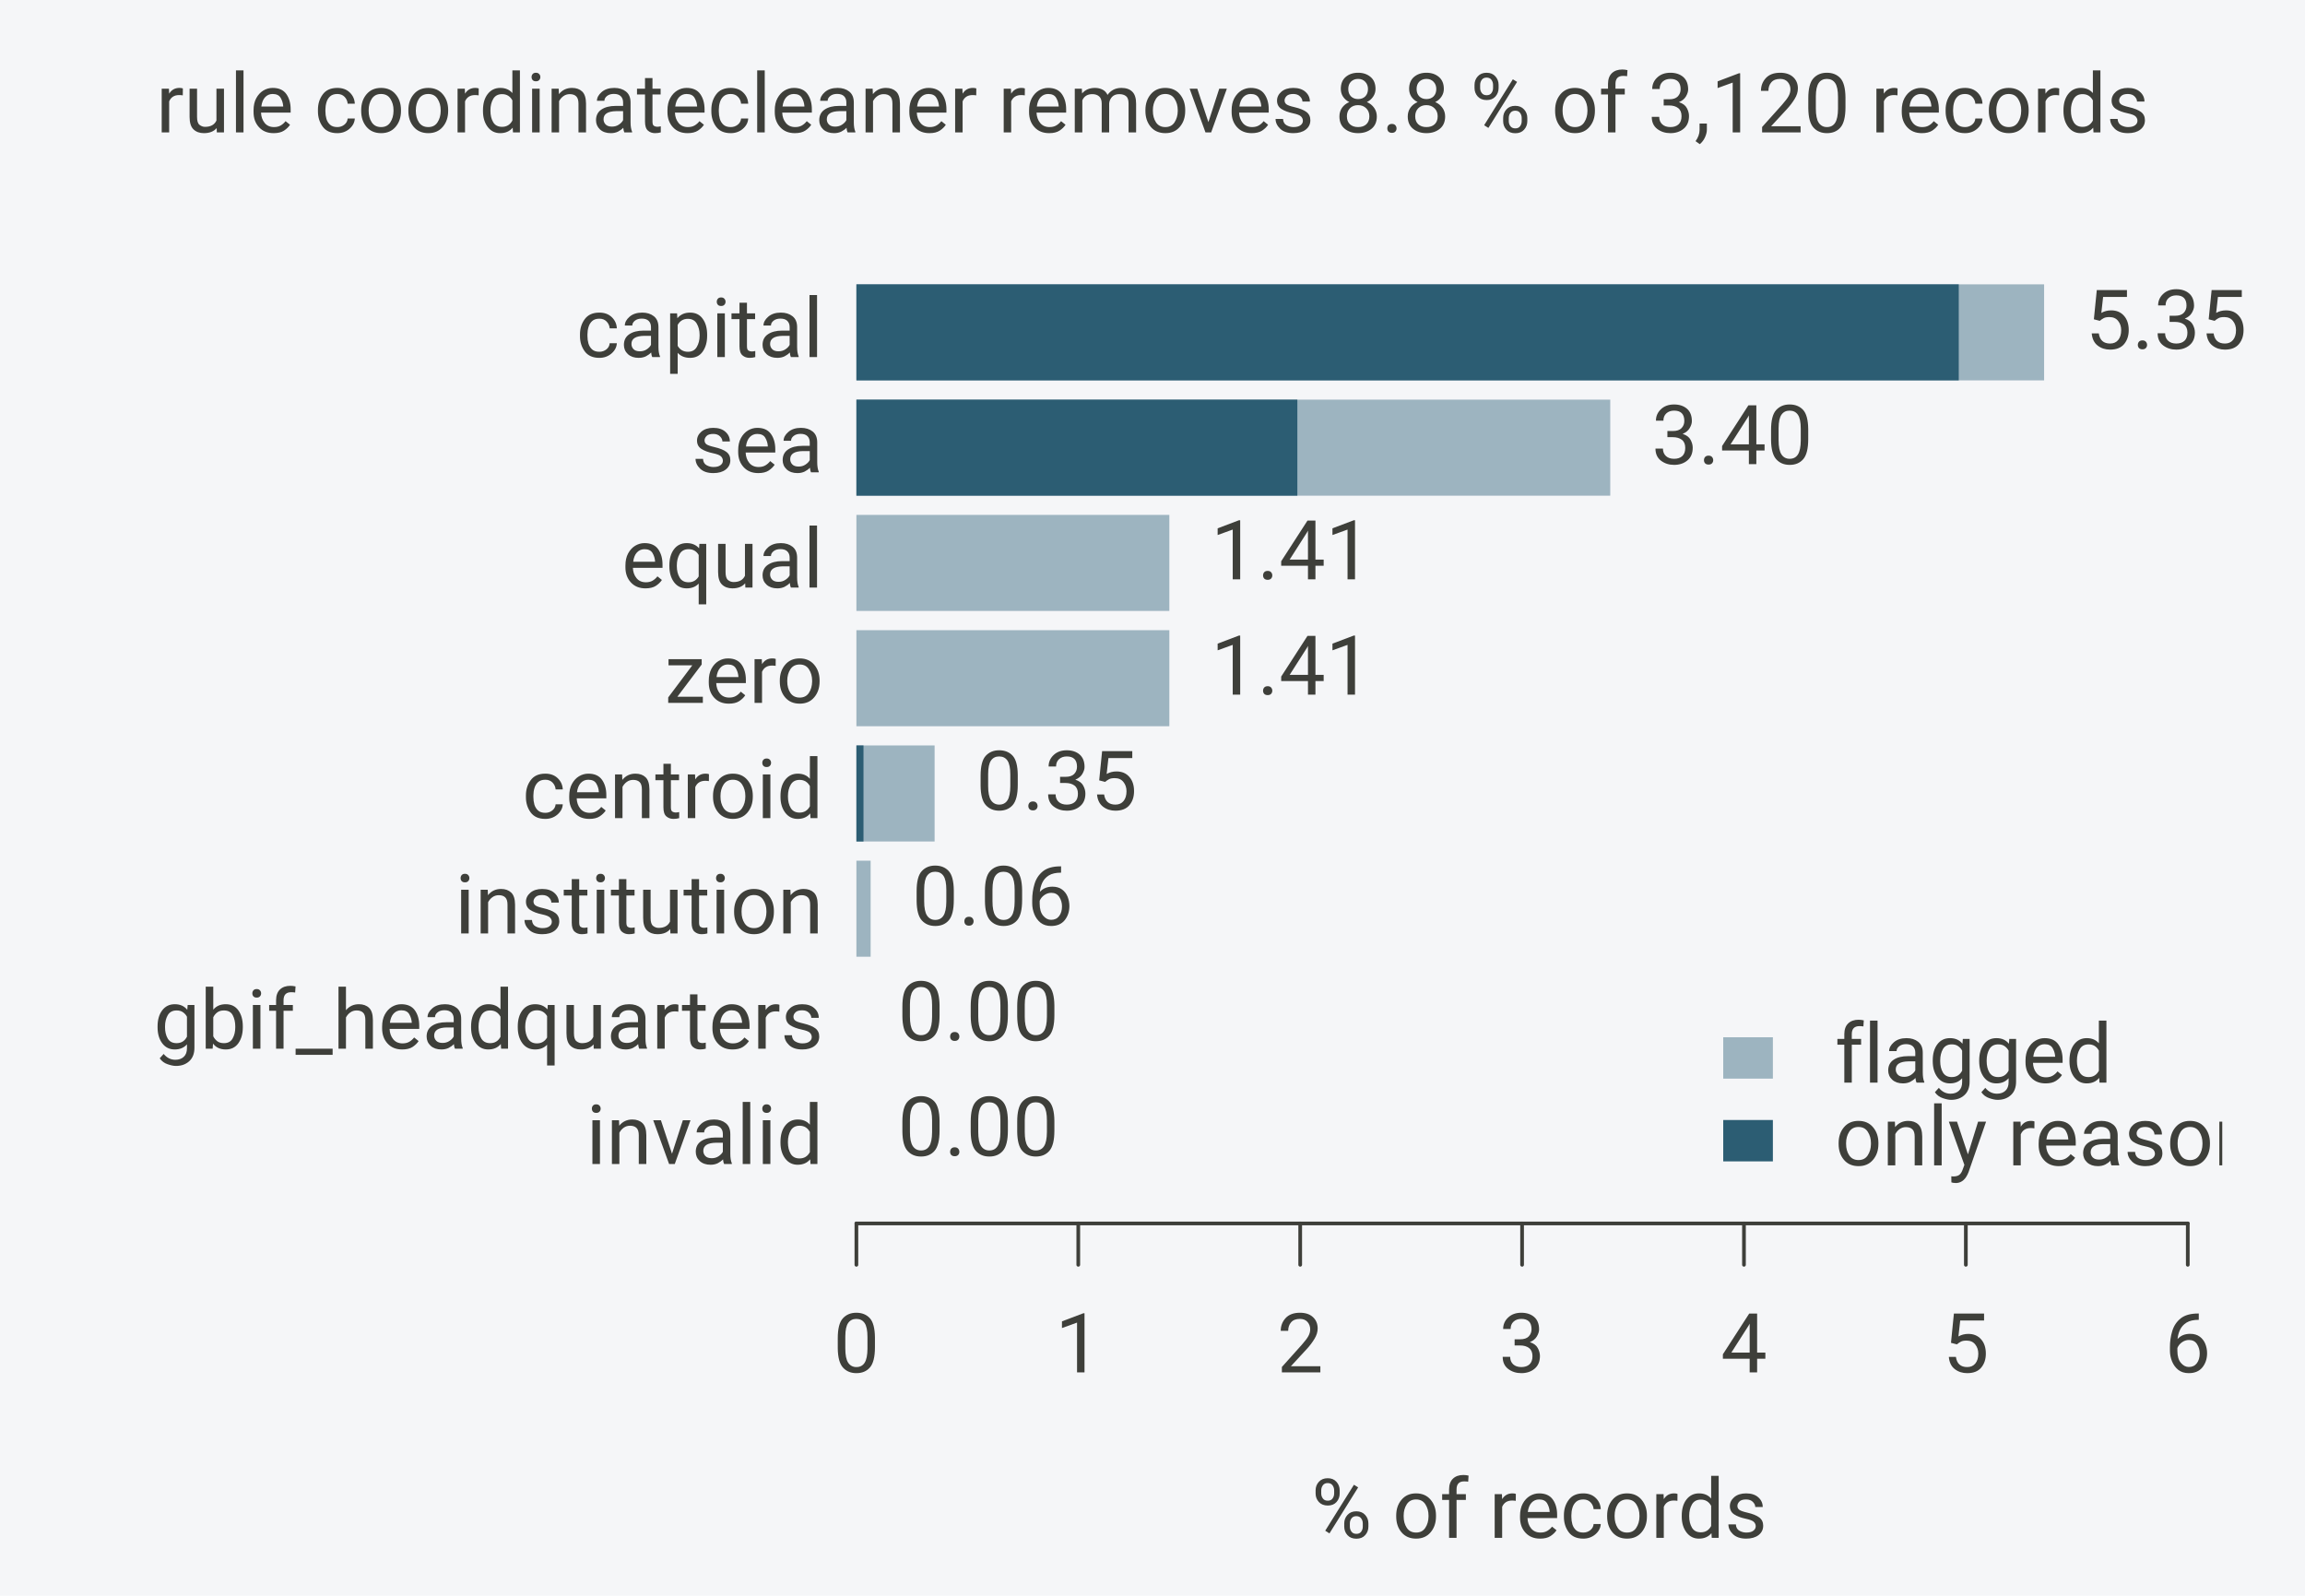
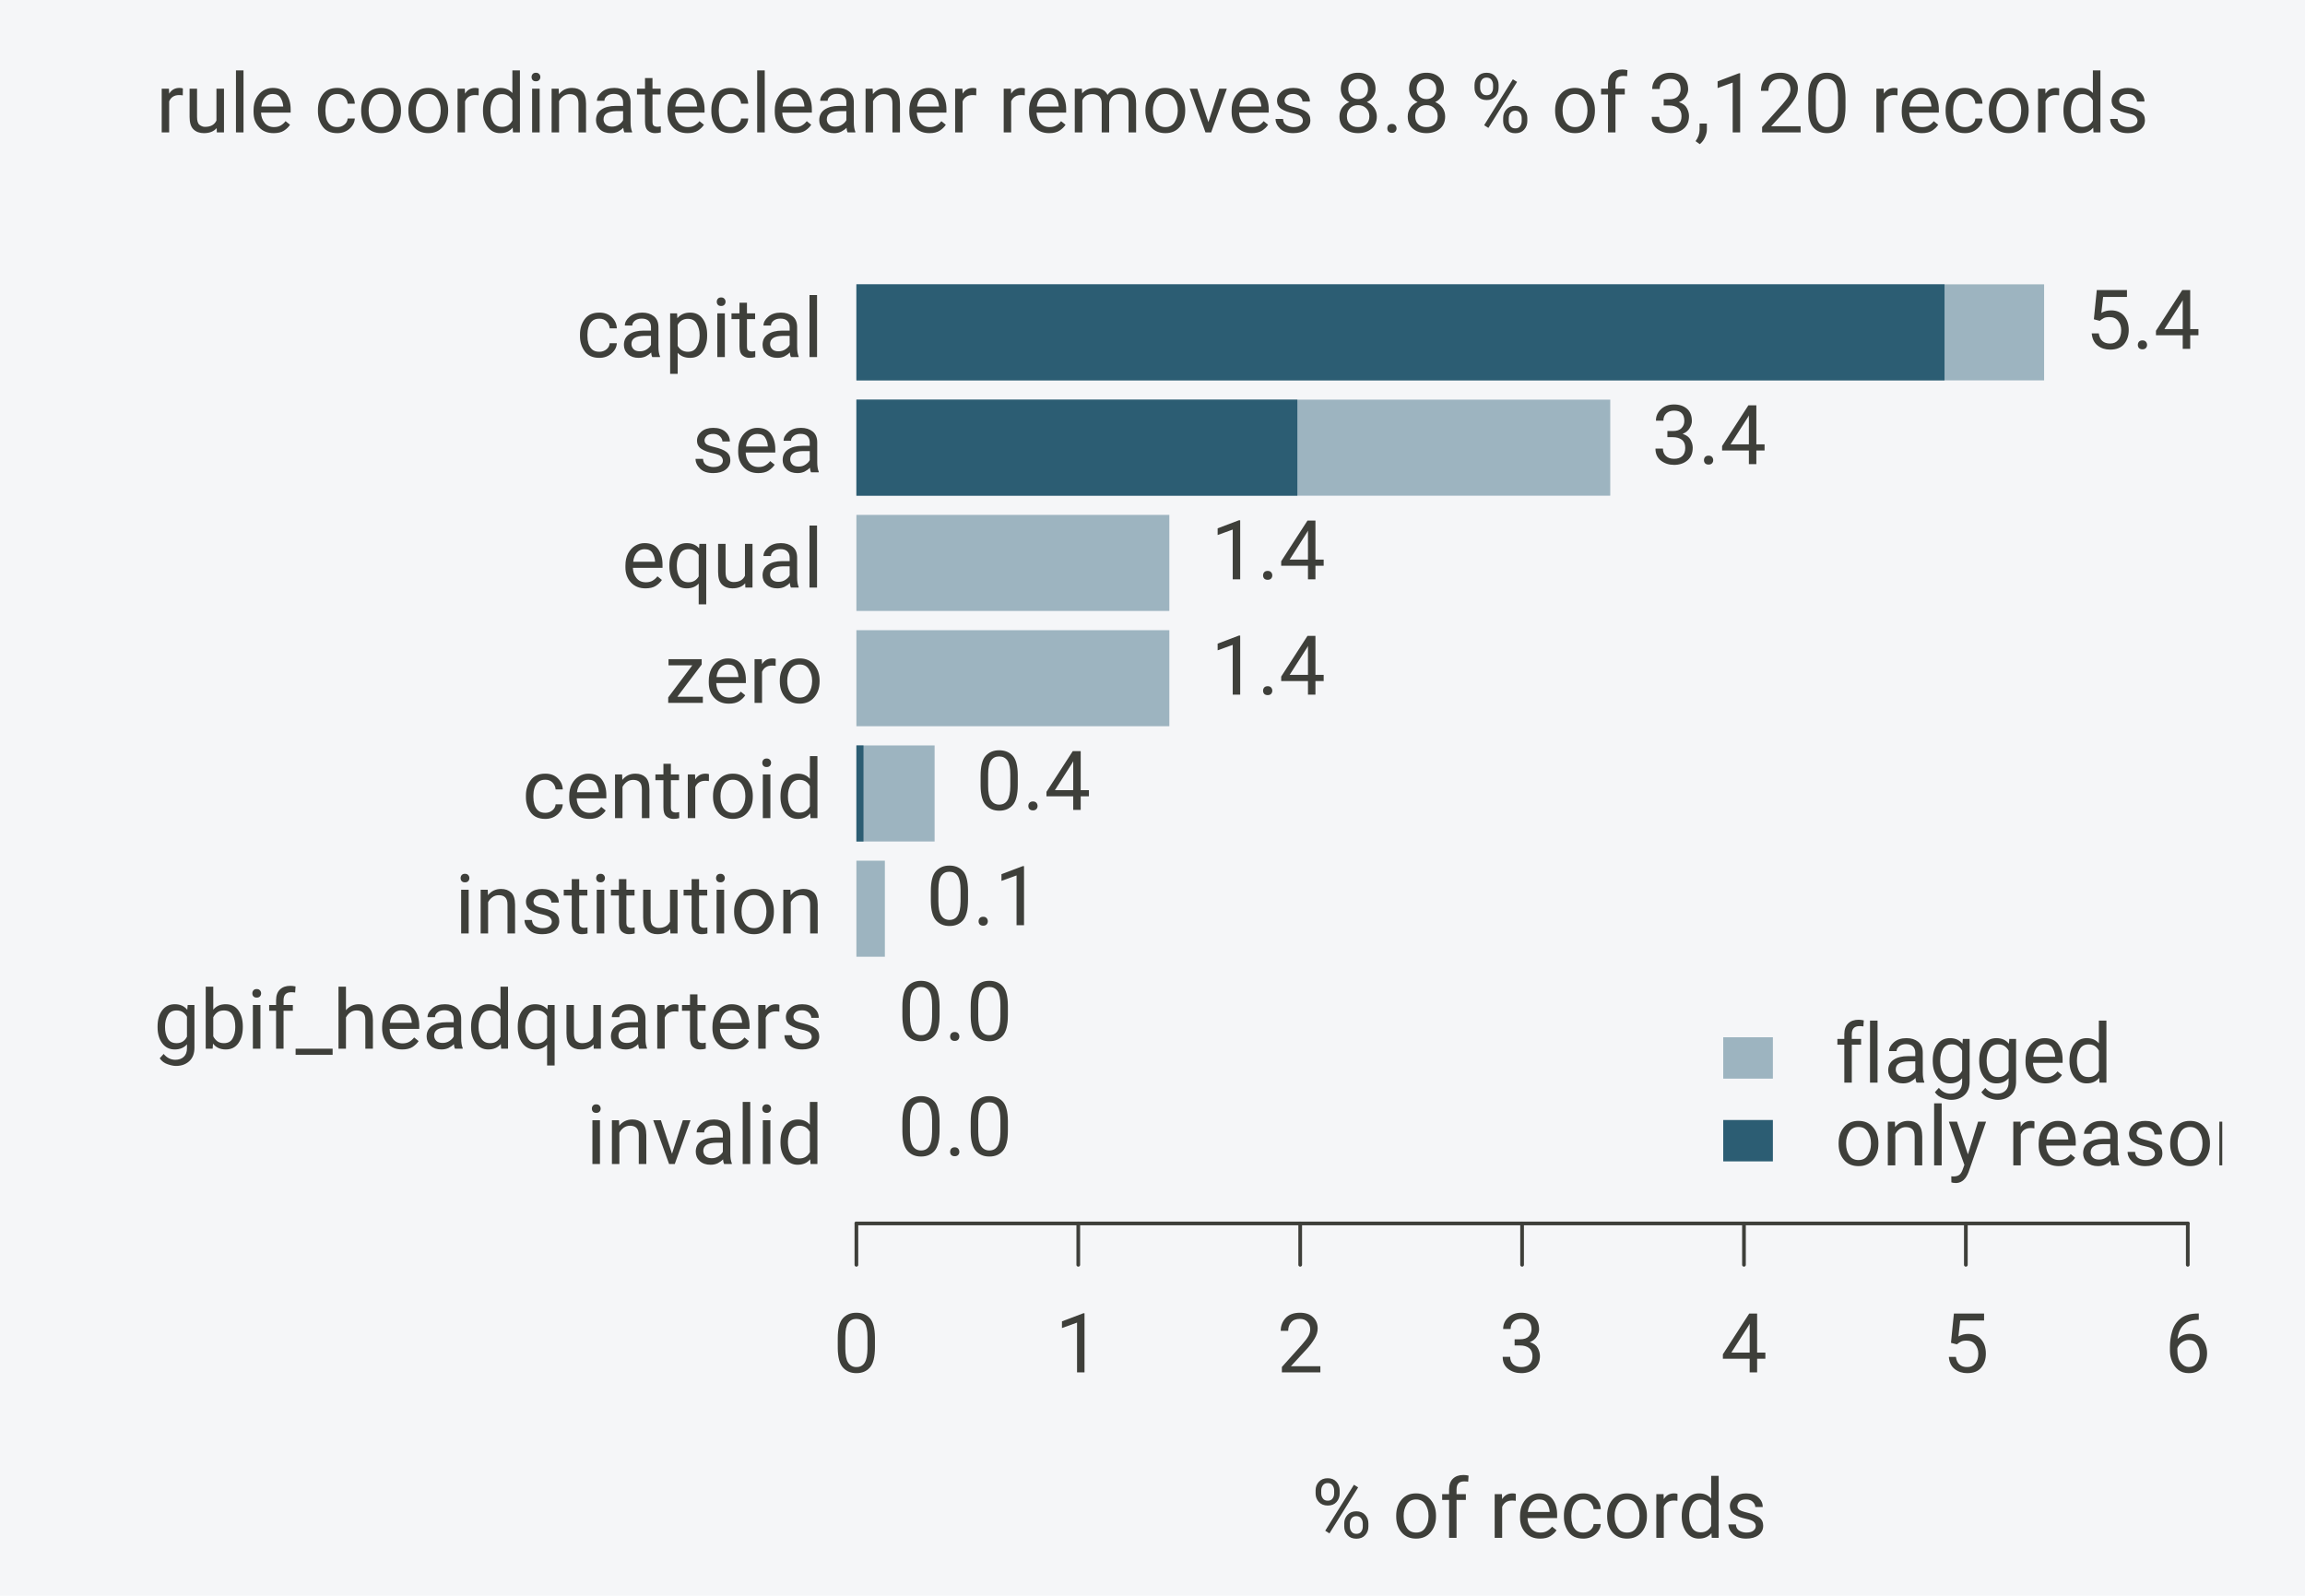
<svg xmlns="http://www.w3.org/2000/svg" width="468.00pt" height="324.00pt" viewBox="0 0 468.00 324.00">
  <g class="svglite">
    <defs>
      <style type="text/css">
    /* theme-aware-processed */
    .svglite line, .svglite polyline, .svglite polygon, .svglite path, .svglite circle {
      fill: none;
      stroke: #3E3F3A;
      stroke-linecap: round;
      stroke-linejoin: round;
      stroke-miterlimit: 10.00;
    }
    .svglite &gt; g &gt; rect {
      fill: none;
      stroke: #3E3F3A;
      stroke-linecap: round;
      stroke-linejoin: round;
      stroke-miterlimit: 10.00;
    }
    .svglite text {
      white-space: pre;
      fill: #3E3F3A;
    }
    .svglite g.glyphgroup path {
      fill: inherit;
      stroke: none;
    }
  </style>
    </defs>
    <rect class="svg-bg" width="100%" height="100%" style="stroke: none; fill: #F5F6F8;" />
    <defs>
      <clipPath id="cpMC4wMHw0NjguMDB8MC4wMHwzMjQuMDA=">
        <rect x="0.00" y="0.00" width="468.00" height="324.00" />
      </clipPath>
    </defs>
    <g clip-path="url(#cpMC4wMHw0NjguMDB8MC4wMHwzMjQuMDA=)">
      <rect x="173.88" y="221.56" width="0.00" height="19.50" style="stroke-width: 0.75; stroke: none; fill: #9DB4C0;" />
      <rect x="173.88" y="198.16" width="0.00" height="19.50" style="stroke-width: 0.75; stroke: none; fill: #9DB4C0;" />
-       <rect x="173.88" y="174.75" width="2.89" height="19.50" style="stroke-width: 0.75; stroke: none; fill: #9DB4C0;" />
+       <rect x="173.88" y="174.75" width="5.78" height="19.50" style="stroke-width: 0.75; stroke: none; fill: #9DB4C0;" />
      <rect x="173.88" y="151.35" width="15.88" height="19.50" style="stroke-width: 0.75; stroke: none; fill: #9DB4C0;" />
      <rect x="173.88" y="127.95" width="63.54" height="19.50" style="stroke-width: 0.75; stroke: none; fill: #9DB4C0;" />
      <rect x="173.88" y="104.54" width="63.54" height="19.50" style="stroke-width: 0.75; stroke: none; fill: #9DB4C0;" />
      <rect x="173.88" y="81.14" width="153.06" height="19.50" style="stroke-width: 0.75; stroke: none; fill: #9DB4C0;" />
      <rect x="173.88" y="57.73" width="241.15" height="19.50" style="stroke-width: 0.75; stroke: none; fill: #9DB4C0;" />
      <text x="312.54" y="312.24" text-anchor="middle" style="font-size: 1.4em; font-family: &quot;Roboto&quot;, -apple-system, BlinkMacSystemFont, &quot;Segoe UI&quot;, system-ui, sans-serif;">% of records</text>
      <line x1="173.88" y1="248.40" x2="444.20" y2="248.40" style="stroke-width: 0.75;" />
      <line x1="173.88" y1="248.40" x2="173.88" y2="256.80" style="stroke-width: 0.75;" />
      <line x1="218.93" y1="248.40" x2="218.93" y2="256.80" style="stroke-width: 0.75;" />
      <line x1="263.99" y1="248.40" x2="263.99" y2="256.80" style="stroke-width: 0.75;" />
      <line x1="309.04" y1="248.40" x2="309.04" y2="256.80" style="stroke-width: 0.75;" />
      <line x1="354.09" y1="248.40" x2="354.09" y2="256.80" style="stroke-width: 0.75;" />
      <line x1="399.14" y1="248.40" x2="399.14" y2="256.80" style="stroke-width: 0.75;" />
      <line x1="444.20" y1="248.40" x2="444.20" y2="256.80" style="stroke-width: 0.75;" />
      <text x="173.88" y="278.64" text-anchor="middle" style="font-size: 1.4em; font-family: &quot;Roboto&quot;, -apple-system, BlinkMacSystemFont, &quot;Segoe UI&quot;, system-ui, sans-serif;">0</text>
      <text x="218.93" y="278.64" text-anchor="middle" style="font-size: 1.4em; font-family: &quot;Roboto&quot;, -apple-system, BlinkMacSystemFont, &quot;Segoe UI&quot;, system-ui, sans-serif;">1</text>
      <text x="263.99" y="278.64" text-anchor="middle" style="font-size: 1.4em; font-family: &quot;Roboto&quot;, -apple-system, BlinkMacSystemFont, &quot;Segoe UI&quot;, system-ui, sans-serif;">2</text>
      <text x="309.04" y="278.64" text-anchor="middle" style="font-size: 1.4em; font-family: &quot;Roboto&quot;, -apple-system, BlinkMacSystemFont, &quot;Segoe UI&quot;, system-ui, sans-serif;">3</text>
      <text x="354.09" y="278.64" text-anchor="middle" style="font-size: 1.4em; font-family: &quot;Roboto&quot;, -apple-system, BlinkMacSystemFont, &quot;Segoe UI&quot;, system-ui, sans-serif;">4</text>
      <text x="399.14" y="278.64" text-anchor="middle" style="font-size: 1.4em; font-family: &quot;Roboto&quot;, -apple-system, BlinkMacSystemFont, &quot;Segoe UI&quot;, system-ui, sans-serif;">5</text>
      <text x="444.20" y="278.64" text-anchor="middle" style="font-size: 1.4em; font-family: &quot;Roboto&quot;, -apple-system, BlinkMacSystemFont, &quot;Segoe UI&quot;, system-ui, sans-serif;">6</text>
      <rect x="173.88" y="221.56" width="0.00" height="19.50" style="stroke-width: 0.75; stroke: none; fill: #2C5D73;" />
      <rect x="173.88" y="198.16" width="0.00" height="19.50" style="stroke-width: 0.75; stroke: none; fill: #2C5D73;" />
      <rect x="173.88" y="174.75" width="0.00" height="19.50" style="stroke-width: 0.75; stroke: none; fill: #2C5D73;" />
      <rect x="173.88" y="151.35" width="1.44" height="19.50" style="stroke-width: 0.75; stroke: none; fill: #2C5D73;" />
      <rect x="173.88" y="127.95" width="0.00" height="19.50" style="stroke-width: 0.75; stroke: none; fill: #2C5D73;" />
      <rect x="173.88" y="104.54" width="0.00" height="19.50" style="stroke-width: 0.75; stroke: none; fill: #2C5D73;" />
      <rect x="173.88" y="81.14" width="89.53" height="19.50" style="stroke-width: 0.75; stroke: none; fill: #2C5D73;" />
-       <rect x="173.88" y="57.73" width="223.82" height="19.50" style="stroke-width: 0.75; stroke: none; fill: #2C5D73;" />
+       <rect x="173.88" y="57.73" width="220.93" height="19.50" style="stroke-width: 0.75; stroke: none; fill: #2C5D73;" />
      <text x="167.16" y="236.33" text-anchor="end" style="font-size: 1.4em; font-family: &quot;Roboto&quot;, -apple-system, BlinkMacSystemFont, &quot;Segoe UI&quot;, system-ui, sans-serif;">invalid</text>
      <text x="167.16" y="212.92" text-anchor="end" style="font-size: 1.4em; font-family: &quot;Roboto&quot;, -apple-system, BlinkMacSystemFont, &quot;Segoe UI&quot;, system-ui, sans-serif;">gbif_headquarters</text>
      <text x="167.16" y="189.52" text-anchor="end" style="font-size: 1.4em; font-family: &quot;Roboto&quot;, -apple-system, BlinkMacSystemFont, &quot;Segoe UI&quot;, system-ui, sans-serif;">institution</text>
      <text x="167.16" y="166.11" text-anchor="end" style="font-size: 1.4em; font-family: &quot;Roboto&quot;, -apple-system, BlinkMacSystemFont, &quot;Segoe UI&quot;, system-ui, sans-serif;">centroid</text>
      <text x="167.16" y="142.71" text-anchor="end" style="font-size: 1.4em; font-family: &quot;Roboto&quot;, -apple-system, BlinkMacSystemFont, &quot;Segoe UI&quot;, system-ui, sans-serif;">zero</text>
      <text x="167.16" y="119.30" text-anchor="end" style="font-size: 1.4em; font-family: &quot;Roboto&quot;, -apple-system, BlinkMacSystemFont, &quot;Segoe UI&quot;, system-ui, sans-serif;">equal</text>
      <text x="167.16" y="95.90" text-anchor="end" style="font-size: 1.4em; font-family: &quot;Roboto&quot;, -apple-system, BlinkMacSystemFont, &quot;Segoe UI&quot;, system-ui, sans-serif;">sea</text>
      <text x="167.16" y="72.50" text-anchor="end" style="font-size: 1.4em; font-family: &quot;Roboto&quot;, -apple-system, BlinkMacSystemFont, &quot;Segoe UI&quot;, system-ui, sans-serif;">capital</text>
-       <text x="182.28" y="234.66" style="font-size: 1.4em; font-family: &quot;Roboto&quot;, -apple-system, BlinkMacSystemFont, &quot;Segoe UI&quot;, system-ui, sans-serif;">0.00</text>
-       <text x="182.28" y="211.25" style="font-size: 1.4em; font-family: &quot;Roboto&quot;, -apple-system, BlinkMacSystemFont, &quot;Segoe UI&quot;, system-ui, sans-serif;">0.00</text>
-       <text x="185.17" y="187.85" style="font-size: 1.4em; font-family: &quot;Roboto&quot;, -apple-system, BlinkMacSystemFont, &quot;Segoe UI&quot;, system-ui, sans-serif;">0.06</text>
-       <text x="198.16" y="164.44" style="font-size: 1.4em; font-family: &quot;Roboto&quot;, -apple-system, BlinkMacSystemFont, &quot;Segoe UI&quot;, system-ui, sans-serif;">0.35</text>
-       <text x="245.82" y="141.04" style="font-size: 1.4em; font-family: &quot;Roboto&quot;, -apple-system, BlinkMacSystemFont, &quot;Segoe UI&quot;, system-ui, sans-serif;">1.41</text>
-       <text x="245.82" y="117.63" style="font-size: 1.4em; font-family: &quot;Roboto&quot;, -apple-system, BlinkMacSystemFont, &quot;Segoe UI&quot;, system-ui, sans-serif;">1.41</text>
-       <text x="335.34" y="94.23" style="font-size: 1.4em; font-family: &quot;Roboto&quot;, -apple-system, BlinkMacSystemFont, &quot;Segoe UI&quot;, system-ui, sans-serif;">3.40</text>
-       <text x="423.43" y="70.83" style="font-size: 1.4em; font-family: &quot;Roboto&quot;, -apple-system, BlinkMacSystemFont, &quot;Segoe UI&quot;, system-ui, sans-serif;">5.35</text>
+       <text x="182.28" y="234.66" style="font-size: 1.4em; font-family: &quot;Roboto&quot;, -apple-system, BlinkMacSystemFont, &quot;Segoe UI&quot;, system-ui, sans-serif;">0.0</text>
+       <text x="182.28" y="211.25" style="font-size: 1.4em; font-family: &quot;Roboto&quot;, -apple-system, BlinkMacSystemFont, &quot;Segoe UI&quot;, system-ui, sans-serif;">0.0</text>
+       <text x="188.06" y="187.85" style="font-size: 1.4em; font-family: &quot;Roboto&quot;, -apple-system, BlinkMacSystemFont, &quot;Segoe UI&quot;, system-ui, sans-serif;">0.1</text>
+       <text x="198.16" y="164.44" style="font-size: 1.4em; font-family: &quot;Roboto&quot;, -apple-system, BlinkMacSystemFont, &quot;Segoe UI&quot;, system-ui, sans-serif;">0.4</text>
+       <text x="245.82" y="141.04" style="font-size: 1.4em; font-family: &quot;Roboto&quot;, -apple-system, BlinkMacSystemFont, &quot;Segoe UI&quot;, system-ui, sans-serif;">1.4</text>
+       <text x="245.82" y="117.63" style="font-size: 1.4em; font-family: &quot;Roboto&quot;, -apple-system, BlinkMacSystemFont, &quot;Segoe UI&quot;, system-ui, sans-serif;">1.4</text>
+       <text x="335.34" y="94.23" style="font-size: 1.4em; font-family: &quot;Roboto&quot;, -apple-system, BlinkMacSystemFont, &quot;Segoe UI&quot;, system-ui, sans-serif;">3.4</text>
+       <text x="423.43" y="70.83" style="font-size: 1.4em; font-family: &quot;Roboto&quot;, -apple-system, BlinkMacSystemFont, &quot;Segoe UI&quot;, system-ui, sans-serif;">5.4</text>
      <text x="234.00" y="26.88" text-anchor="middle" style="font-size: 1.4em; font-family: &quot;Roboto&quot;, -apple-system, BlinkMacSystemFont, &quot;Segoe UI&quot;, system-ui, sans-serif;">rule coordinatecleaner removes 8.8 % of 3,120 records</text>
    </g>
    <defs>
      <clipPath id="cpMTczLjg4fDQ1MS4yMHw1MC40MHwyNDguNDA=">
        <rect x="173.88" y="50.40" width="277.32" height="198.00" />
      </clipPath>
    </defs>
    <g clip-path="url(#cpMTczLjg4fDQ1MS4yMHw1MC40MHwyNDguNDA=)">
      <rect x="349.88" y="210.60" width="10.08" height="8.40" style="stroke-width: 0.75; stroke: none; fill: #9DB4C0;" />
      <rect x="349.88" y="227.40" width="10.08" height="8.40" style="stroke-width: 0.75; stroke: none; fill: #2C5D73;" />
      <text x="372.56" y="219.81" style="font-size: 1.4em; font-family: &quot;Roboto&quot;, -apple-system, BlinkMacSystemFont, &quot;Segoe UI&quot;, system-ui, sans-serif;">flagged</text>
      <text x="372.56" y="236.61" style="font-size: 1.4em; font-family: &quot;Roboto&quot;, -apple-system, BlinkMacSystemFont, &quot;Segoe UI&quot;, system-ui, sans-serif;">only reason</text>
    </g>
  </g>
</svg>
